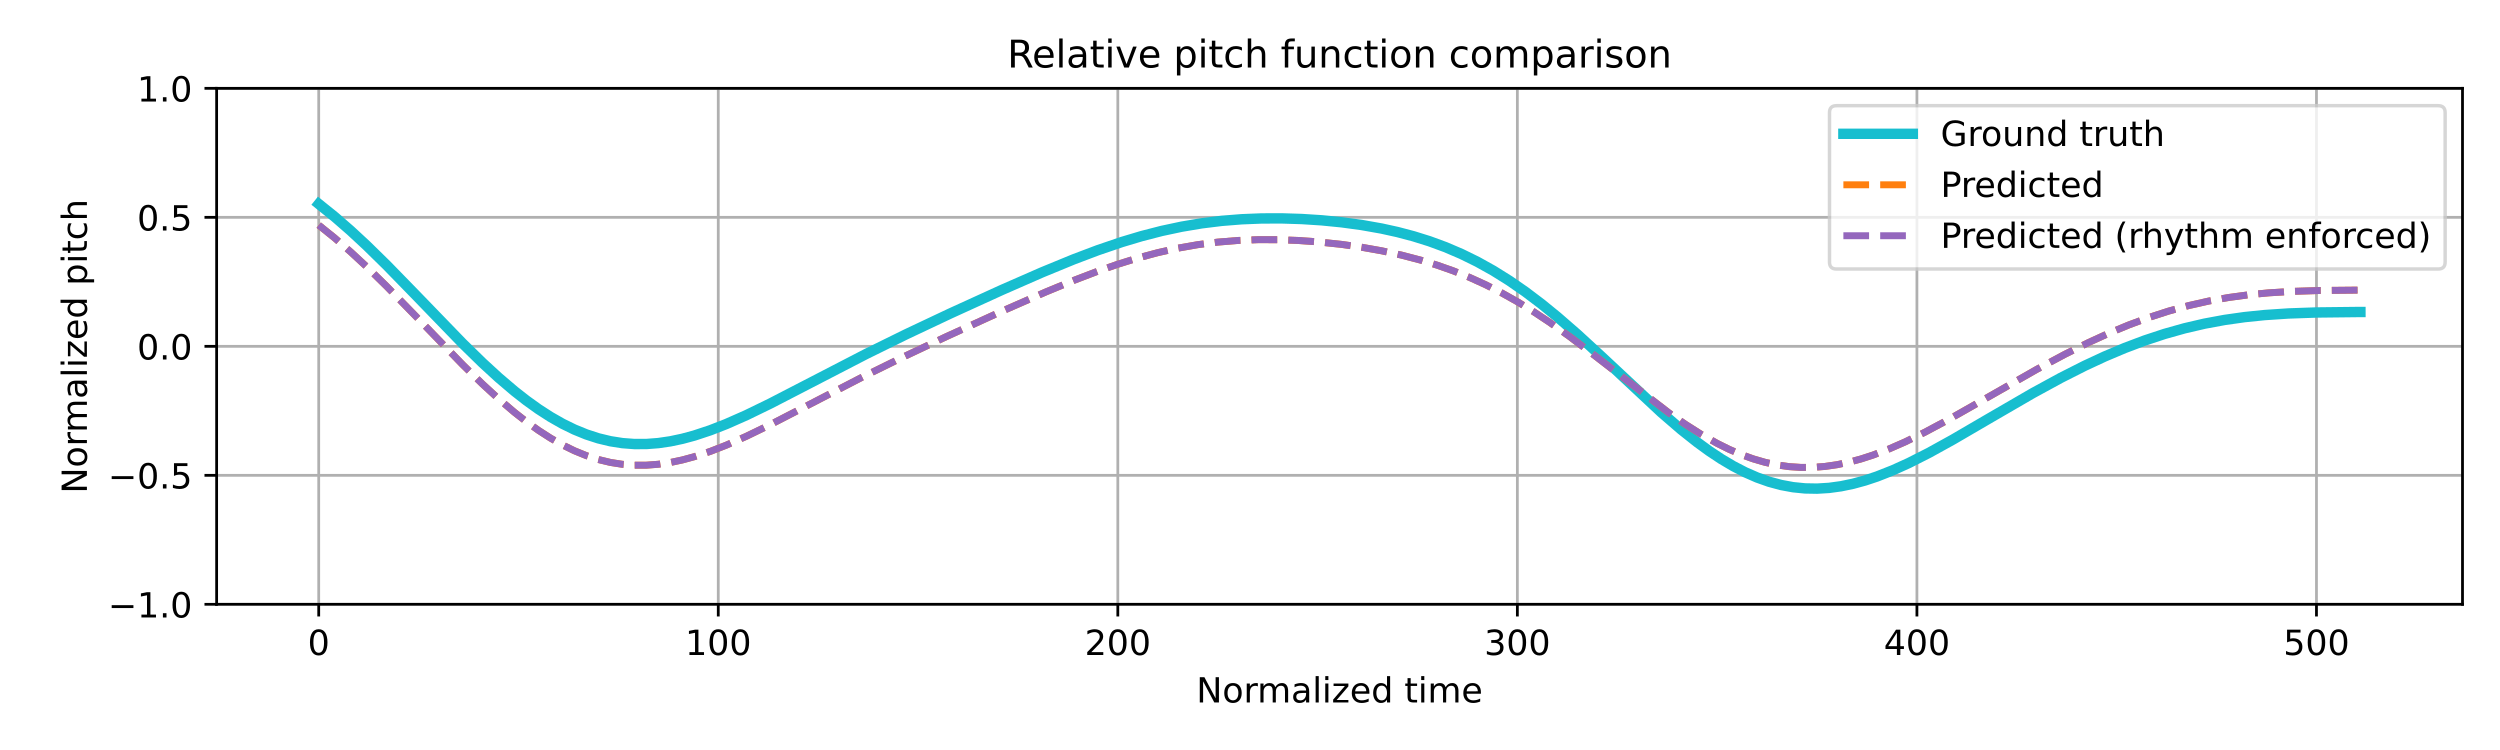
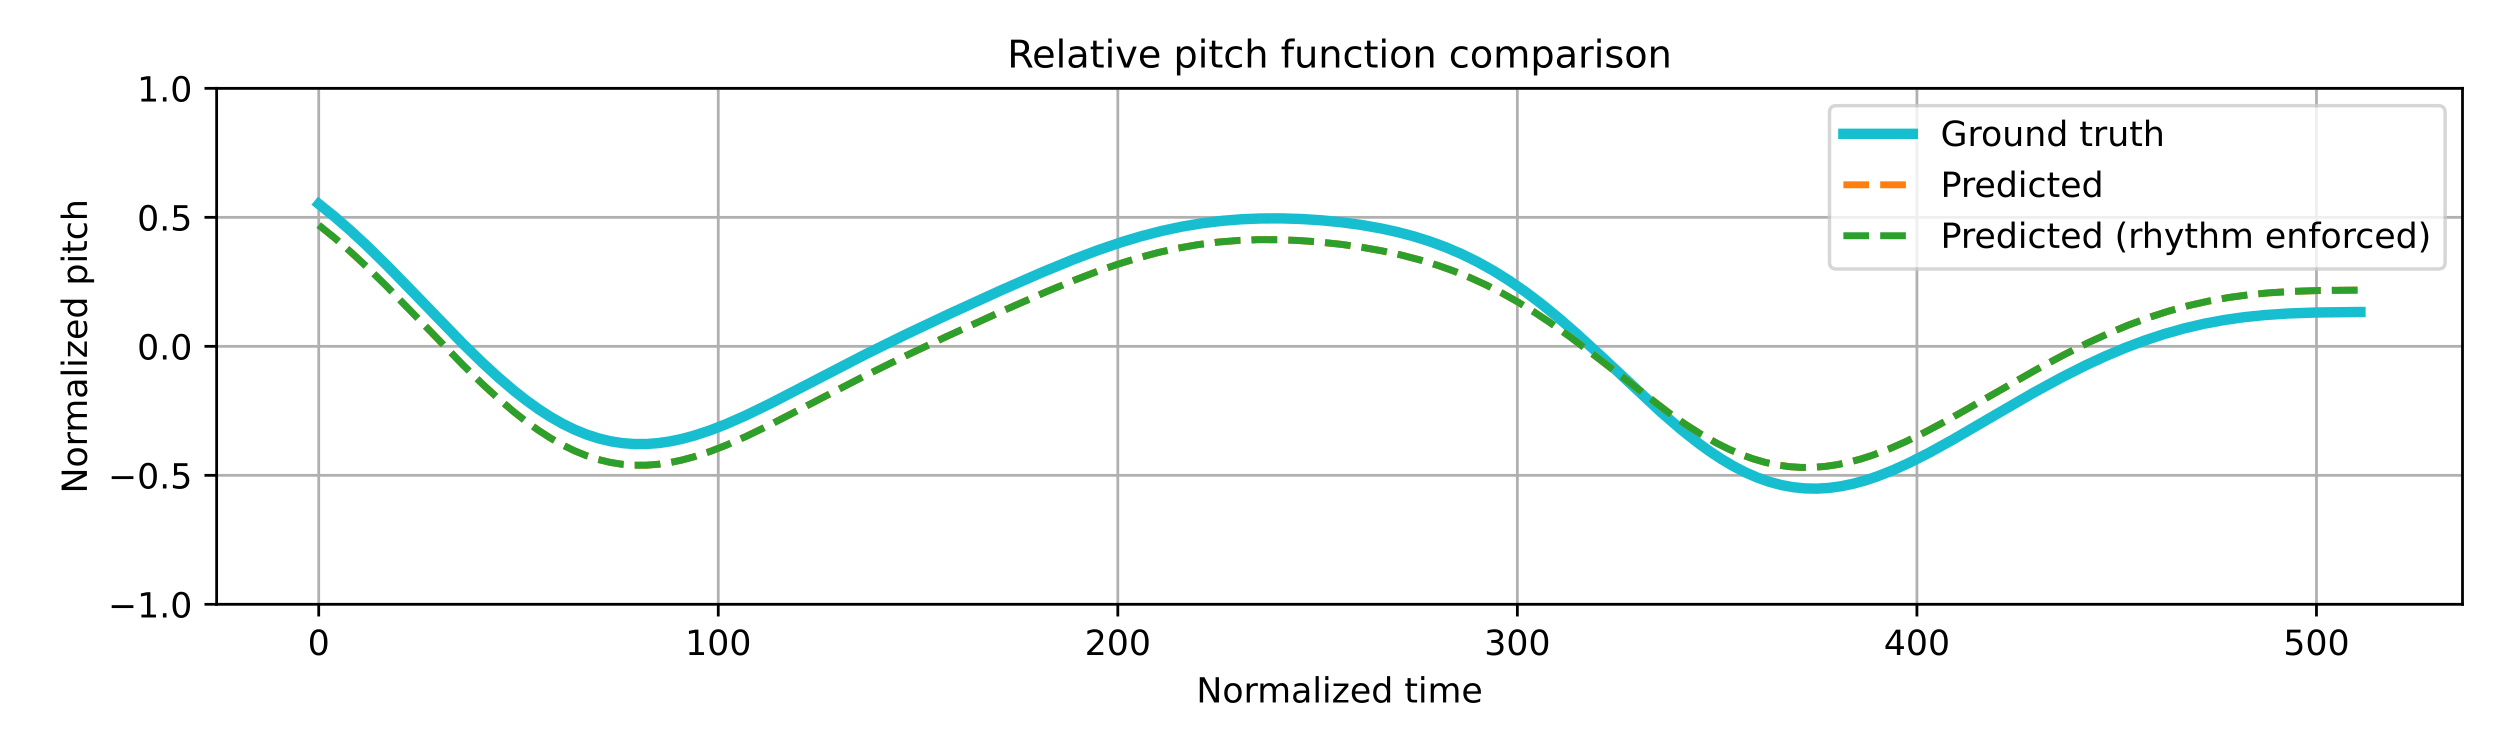
<svg xmlns="http://www.w3.org/2000/svg" xmlns:xlink="http://www.w3.org/1999/xlink" width="720pt" height="216pt" viewBox="0 0 720 216" version="1.1">
  <defs>
    <style type="text/css">*{stroke-linejoin: round; stroke-linecap: butt}</style>
  </defs>
  <g id="figure_1">
    <g id="patch_1">
      <path d="M 0 216  L 720 216  L 720 0  L 0 0  z " style="fill: #ffffff" />
    </g>
    <g id="axes_1">
      <g id="patch_2">
        <path d="M 62.39 174.04  L 709.2 174.04  L 709.2 25.44  L 62.39 25.44  z " style="fill: #ffffff" />
      </g>
      <g id="matplotlib.axis_1">
        <g id="xtick_1">
          <g id="line2d_1">
-             <path d="M 91.79 174.04  L 91.79 25.44  " clip-path="url(#p4d375f9089)" style="fill: none; stroke: #b0b0b0; stroke-width: 0.8; stroke-linecap: square" />
+             <path d="M 91.79 174.04  L 91.79 25.44  " clip-path="url(#pa171bf311c)" style="fill: none; stroke: #b0b0b0; stroke-width: 0.8; stroke-linecap: square" />
          </g>
          <g id="line2d_2">
            <defs>
-               <path id="m5d6fef97d5" d="M 0 0  L 0 3.5  " style="stroke: #000000; stroke-width: 0.8" />
-             </defs>
-             <g>
-               <use xlink:href="#m5d6fef97d5" x="91.79" y="174.04" style="stroke: #000000; stroke-width: 0.8" />
+               <path id="m13de5735c7" d="M 0 0  L 0 3.5  " style="stroke: #000000; stroke-width: 0.8" />
+             </defs>
+             <g>
+               <use xlink:href="#m13de5735c7" x="91.79" y="174.04" style="stroke: #000000; stroke-width: 0.8" />
            </g>
          </g>
          <g id="text_1">
            <g transform="translate(88.60921 188.6384) scale(0.1 -0.1)">
              <defs>
                <path id="DejaVuSans-30" d="M 2034 4250  Q 1547 4250 1301 3770  Q 1056 3291 1056 2328  Q 1056 1369 1301 889  Q 1547 409 2034 409  Q 2525 409 2770 889  Q 3016 1369 3016 2328  Q 3016 3291 2770 3770  Q 2525 4250 2034 4250  z M 2034 4750  Q 2819 4750 3233 4129  Q 3647 3509 3647 2328  Q 3647 1150 3233 529  Q 2819 -91 2034 -91  Q 1250 -91 836 529  Q 422 1150 422 2328  Q 422 3509 836 4129  Q 1250 4750 2034 4750  z " transform="scale(0.015625)" />
              </defs>
              <use xlink:href="#DejaVuSans-30" />
            </g>
          </g>
        </g>
        <g id="xtick_2">
          <g id="line2d_3">
-             <path d="M 206.861 174.04  L 206.861 25.44  " clip-path="url(#p4d375f9089)" style="fill: none; stroke: #b0b0b0; stroke-width: 0.8; stroke-linecap: square" />
+             <path d="M 206.861 174.04  L 206.861 25.44  " clip-path="url(#pa171bf311c)" style="fill: none; stroke: #b0b0b0; stroke-width: 0.8; stroke-linecap: square" />
          </g>
          <g id="line2d_4">
            <g>
-               <use xlink:href="#m5d6fef97d5" x="206.861" y="174.04" style="stroke: #000000; stroke-width: 0.8" />
+               <use xlink:href="#m13de5735c7" x="206.861" y="174.04" style="stroke: #000000; stroke-width: 0.8" />
            </g>
          </g>
          <g id="text_2">
            <g transform="translate(197.317 188.6384) scale(0.1 -0.1)">
              <defs>
                <path id="DejaVuSans-31" d="M 794 531  L 1825 531  L 1825 4091  L 703 3866  L 703 4441  L 1819 4666  L 2450 4666  L 2450 531  L 3481 531  L 3481 0  L 794 0  L 794 531  z " transform="scale(0.015625)" />
              </defs>
              <use xlink:href="#DejaVuSans-31" />
              <use xlink:href="#DejaVuSans-30" transform="translate(63.62305 0)" />
              <use xlink:href="#DejaVuSans-30" transform="translate(127.2461 0)" />
            </g>
          </g>
        </g>
        <g id="xtick_3">
          <g id="line2d_5">
-             <path d="M 321.931 174.04  L 321.931 25.44  " clip-path="url(#p4d375f9089)" style="fill: none; stroke: #b0b0b0; stroke-width: 0.8; stroke-linecap: square" />
+             <path d="M 321.931 174.04  L 321.931 25.44  " clip-path="url(#pa171bf311c)" style="fill: none; stroke: #b0b0b0; stroke-width: 0.8; stroke-linecap: square" />
          </g>
          <g id="line2d_6">
            <g>
-               <use xlink:href="#m5d6fef97d5" x="321.931" y="174.04" style="stroke: #000000; stroke-width: 0.8" />
+               <use xlink:href="#m13de5735c7" x="321.931" y="174.04" style="stroke: #000000; stroke-width: 0.8" />
            </g>
          </g>
          <g id="text_3">
            <g transform="translate(312.3872 188.6384) scale(0.1 -0.1)">
              <defs>
                <path id="DejaVuSans-32" d="M 1228 531  L 3431 531  L 3431 0  L 469 0  L 469 531  Q 828 903 1448 1529  Q 2069 2156 2228 2338  Q 2531 2678 2651 2914  Q 2772 3150 2772 3378  Q 2772 3750 2511 3984  Q 2250 4219 1831 4219  Q 1534 4219 1204 4116  Q 875 4013 500 3803  L 500 4441  Q 881 4594 1212 4672  Q 1544 4750 1819 4750  Q 2544 4750 2975 4387  Q 3406 4025 3406 3419  Q 3406 3131 3298 2873  Q 3191 2616 2906 2266  Q 2828 2175 2409 1742  Q 1991 1309 1228 531  z " transform="scale(0.015625)" />
              </defs>
              <use xlink:href="#DejaVuSans-32" />
              <use xlink:href="#DejaVuSans-30" transform="translate(63.62305 0)" />
              <use xlink:href="#DejaVuSans-30" transform="translate(127.2461 0)" />
            </g>
          </g>
        </g>
        <g id="xtick_4">
          <g id="line2d_7">
-             <path d="M 437.001 174.04  L 437.001 25.44  " clip-path="url(#p4d375f9089)" style="fill: none; stroke: #b0b0b0; stroke-width: 0.8; stroke-linecap: square" />
+             <path d="M 437.001 174.04  L 437.001 25.44  " clip-path="url(#pa171bf311c)" style="fill: none; stroke: #b0b0b0; stroke-width: 0.8; stroke-linecap: square" />
          </g>
          <g id="line2d_8">
            <g>
-               <use xlink:href="#m5d6fef97d5" x="437.001" y="174.04" style="stroke: #000000; stroke-width: 0.8" />
+               <use xlink:href="#m13de5735c7" x="437.001" y="174.04" style="stroke: #000000; stroke-width: 0.8" />
            </g>
          </g>
          <g id="text_4">
            <g transform="translate(427.4575 188.6384) scale(0.1 -0.1)">
              <defs>
                <path id="DejaVuSans-33" d="M 2597 2516  Q 3050 2419 3304 2112  Q 3559 1806 3559 1356  Q 3559 666 3084 287  Q 2609 -91 1734 -91  Q 1441 -91 1130 -33  Q 819 25 488 141  L 488 750  Q 750 597 1062 519  Q 1375 441 1716 441  Q 2309 441 2620 675  Q 2931 909 2931 1356  Q 2931 1769 2642 2001  Q 2353 2234 1838 2234  L 1294 2234  L 1294 2753  L 1863 2753  Q 2328 2753 2575 2939  Q 2822 3125 2822 3475  Q 2822 3834 2567 4026  Q 2313 4219 1838 4219  Q 1578 4219 1281 4162  Q 984 4106 628 3988  L 628 4550  Q 988 4650 1302 4700  Q 1616 4750 1894 4750  Q 2613 4750 3031 4423  Q 3450 4097 3450 3541  Q 3450 3153 3228 2886  Q 3006 2619 2597 2516  z " transform="scale(0.015625)" />
              </defs>
              <use xlink:href="#DejaVuSans-33" />
              <use xlink:href="#DejaVuSans-30" transform="translate(63.62305 0)" />
              <use xlink:href="#DejaVuSans-30" transform="translate(127.2461 0)" />
            </g>
          </g>
        </g>
        <g id="xtick_5">
          <g id="line2d_9">
-             <path d="M 552.072 174.04  L 552.072 25.44  " clip-path="url(#p4d375f9089)" style="fill: none; stroke: #b0b0b0; stroke-width: 0.8; stroke-linecap: square" />
+             <path d="M 552.072 174.04  L 552.072 25.44  " clip-path="url(#pa171bf311c)" style="fill: none; stroke: #b0b0b0; stroke-width: 0.8; stroke-linecap: square" />
          </g>
          <g id="line2d_10">
            <g>
-               <use xlink:href="#m5d6fef97d5" x="552.072" y="174.04" style="stroke: #000000; stroke-width: 0.8" />
+               <use xlink:href="#m13de5735c7" x="552.072" y="174.04" style="stroke: #000000; stroke-width: 0.8" />
            </g>
          </g>
          <g id="text_5">
            <g transform="translate(542.5278 188.6384) scale(0.1 -0.1)">
              <defs>
                <path id="DejaVuSans-34" d="M 2419 4116  L 825 1625  L 2419 1625  L 2419 4116  z M 2253 4666  L 3047 4666  L 3047 1625  L 3713 1625  L 3713 1100  L 3047 1100  L 3047 0  L 2419 0  L 2419 1100  L 313 1100  L 313 1709  L 2253 4666  z " transform="scale(0.015625)" />
              </defs>
              <use xlink:href="#DejaVuSans-34" />
              <use xlink:href="#DejaVuSans-30" transform="translate(63.62305 0)" />
              <use xlink:href="#DejaVuSans-30" transform="translate(127.2461 0)" />
            </g>
          </g>
        </g>
        <g id="xtick_6">
          <g id="line2d_11">
-             <path d="M 667.142 174.04  L 667.142 25.44  " clip-path="url(#p4d375f9089)" style="fill: none; stroke: #b0b0b0; stroke-width: 0.8; stroke-linecap: square" />
+             <path d="M 667.142 174.04  L 667.142 25.44  " clip-path="url(#pa171bf311c)" style="fill: none; stroke: #b0b0b0; stroke-width: 0.8; stroke-linecap: square" />
          </g>
          <g id="line2d_12">
            <g>
-               <use xlink:href="#m5d6fef97d5" x="667.142" y="174.04" style="stroke: #000000; stroke-width: 0.8" />
+               <use xlink:href="#m13de5735c7" x="667.142" y="174.04" style="stroke: #000000; stroke-width: 0.8" />
            </g>
          </g>
          <g id="text_6">
            <g transform="translate(657.5981 188.6384) scale(0.1 -0.1)">
              <defs>
                <path id="DejaVuSans-35" d="M 691 4666  L 3169 4666  L 3169 4134  L 1269 4134  L 1269 2991  Q 1406 3038 1543 3061  Q 1681 3084 1819 3084  Q 2600 3084 3056 2656  Q 3513 2228 3513 1497  Q 3513 744 3044 326  Q 2575 -91 1722 -91  Q 1428 -91 1123 -41  Q 819 9 494 109  L 494 744  Q 775 591 1075 516  Q 1375 441 1709 441  Q 2250 441 2565 725  Q 2881 1009 2881 1497  Q 2881 1984 2565 2268  Q 2250 2553 1709 2553  Q 1456 2553 1204 2497  Q 953 2441 691 2322  L 691 4666  z " transform="scale(0.015625)" />
              </defs>
              <use xlink:href="#DejaVuSans-35" />
              <use xlink:href="#DejaVuSans-30" transform="translate(63.62305 0)" />
              <use xlink:href="#DejaVuSans-30" transform="translate(127.2461 0)" />
            </g>
          </g>
        </g>
        <g id="text_7">
          <g transform="translate(344.5544 202.3166) scale(0.1 -0.1)">
            <defs>
              <path id="DejaVuSans-4e" d="M 628 4666  L 1478 4666  L 3547 763  L 3547 4666  L 4159 4666  L 4159 0  L 3309 0  L 1241 3903  L 1241 0  L 628 0  L 628 4666  z " transform="scale(0.015625)" />
              <path id="DejaVuSans-6f" d="M 1959 3097  Q 1497 3097 1228 2736  Q 959 2375 959 1747  Q 959 1119 1226 758  Q 1494 397 1959 397  Q 2419 397 2687 759  Q 2956 1122 2956 1747  Q 2956 2369 2687 2733  Q 2419 3097 1959 3097  z M 1959 3584  Q 2709 3584 3137 3096  Q 3566 2609 3566 1747  Q 3566 888 3137 398  Q 2709 -91 1959 -91  Q 1206 -91 779 398  Q 353 888 353 1747  Q 353 2609 779 3096  Q 1206 3584 1959 3584  z " transform="scale(0.015625)" />
              <path id="DejaVuSans-72" d="M 2631 2963  Q 2534 3019 2420 3045  Q 2306 3072 2169 3072  Q 1681 3072 1420 2755  Q 1159 2438 1159 1844  L 1159 0  L 581 0  L 581 3500  L 1159 3500  L 1159 2956  Q 1341 3275 1631 3429  Q 1922 3584 2338 3584  Q 2397 3584 2469 3576  Q 2541 3569 2628 3553  L 2631 2963  z " transform="scale(0.015625)" />
              <path id="DejaVuSans-6d" d="M 3328 2828  Q 3544 3216 3844 3400  Q 4144 3584 4550 3584  Q 5097 3584 5394 3201  Q 5691 2819 5691 2113  L 5691 0  L 5113 0  L 5113 2094  Q 5113 2597 4934 2840  Q 4756 3084 4391 3084  Q 3944 3084 3684 2787  Q 3425 2491 3425 1978  L 3425 0  L 2847 0  L 2847 2094  Q 2847 2600 2669 2842  Q 2491 3084 2119 3084  Q 1678 3084 1418 2786  Q 1159 2488 1159 1978  L 1159 0  L 581 0  L 581 3500  L 1159 3500  L 1159 2956  Q 1356 3278 1631 3431  Q 1906 3584 2284 3584  Q 2666 3584 2933 3390  Q 3200 3197 3328 2828  z " transform="scale(0.015625)" />
              <path id="DejaVuSans-61" d="M 2194 1759  Q 1497 1759 1228 1600  Q 959 1441 959 1056  Q 959 750 1161 570  Q 1363 391 1709 391  Q 2188 391 2477 730  Q 2766 1069 2766 1631  L 2766 1759  L 2194 1759  z M 3341 1997  L 3341 0  L 2766 0  L 2766 531  Q 2569 213 2275 61  Q 1981 -91 1556 -91  Q 1019 -91 701 211  Q 384 513 384 1019  Q 384 1609 779 1909  Q 1175 2209 1959 2209  L 2766 2209  L 2766 2266  Q 2766 2663 2505 2880  Q 2244 3097 1772 3097  Q 1472 3097 1187 3025  Q 903 2953 641 2809  L 641 3341  Q 956 3463 1253 3523  Q 1550 3584 1831 3584  Q 2591 3584 2966 3190  Q 3341 2797 3341 1997  z " transform="scale(0.015625)" />
              <path id="DejaVuSans-6c" d="M 603 4863  L 1178 4863  L 1178 0  L 603 0  L 603 4863  z " transform="scale(0.015625)" />
              <path id="DejaVuSans-69" d="M 603 3500  L 1178 3500  L 1178 0  L 603 0  L 603 3500  z M 603 4863  L 1178 4863  L 1178 4134  L 603 4134  L 603 4863  z " transform="scale(0.015625)" />
              <path id="DejaVuSans-7a" d="M 353 3500  L 3084 3500  L 3084 2975  L 922 459  L 3084 459  L 3084 0  L 275 0  L 275 525  L 2438 3041  L 353 3041  L 353 3500  z " transform="scale(0.015625)" />
              <path id="DejaVuSans-65" d="M 3597 1894  L 3597 1613  L 953 1613  Q 991 1019 1311 708  Q 1631 397 2203 397  Q 2534 397 2845 478  Q 3156 559 3463 722  L 3463 178  Q 3153 47 2828 -22  Q 2503 -91 2169 -91  Q 1331 -91 842 396  Q 353 884 353 1716  Q 353 2575 817 3079  Q 1281 3584 2069 3584  Q 2775 3584 3186 3129  Q 3597 2675 3597 1894  z M 3022 2063  Q 3016 2534 2758 2815  Q 2500 3097 2075 3097  Q 1594 3097 1305 2825  Q 1016 2553 972 2059  L 3022 2063  z " transform="scale(0.015625)" />
              <path id="DejaVuSans-64" d="M 2906 2969  L 2906 4863  L 3481 4863  L 3481 0  L 2906 0  L 2906 525  Q 2725 213 2448 61  Q 2172 -91 1784 -91  Q 1150 -91 751 415  Q 353 922 353 1747  Q 353 2572 751 3078  Q 1150 3584 1784 3584  Q 2172 3584 2448 3432  Q 2725 3281 2906 2969  z M 947 1747  Q 947 1113 1208 752  Q 1469 391 1925 391  Q 2381 391 2643 752  Q 2906 1113 2906 1747  Q 2906 2381 2643 2742  Q 2381 3103 1925 3103  Q 1469 3103 1208 2742  Q 947 2381 947 1747  z " transform="scale(0.015625)" />
              <path id="DejaVuSans-20" transform="scale(0.015625)" />
              <path id="DejaVuSans-74" d="M 1172 4494  L 1172 3500  L 2356 3500  L 2356 3053  L 1172 3053  L 1172 1153  Q 1172 725 1289 603  Q 1406 481 1766 481  L 2356 481  L 2356 0  L 1766 0  Q 1100 0 847 248  Q 594 497 594 1153  L 594 3053  L 172 3053  L 172 3500  L 594 3500  L 594 4494  L 1172 4494  z " transform="scale(0.015625)" />
            </defs>
            <use xlink:href="#DejaVuSans-4e" />
            <use xlink:href="#DejaVuSans-6f" transform="translate(74.80469 0)" />
            <use xlink:href="#DejaVuSans-72" transform="translate(135.9863 0)" />
            <use xlink:href="#DejaVuSans-6d" transform="translate(175.3496 0)" />
            <use xlink:href="#DejaVuSans-61" transform="translate(272.7617 0)" />
            <use xlink:href="#DejaVuSans-6c" transform="translate(334.041 0)" />
            <use xlink:href="#DejaVuSans-69" transform="translate(361.8242 0)" />
            <use xlink:href="#DejaVuSans-7a" transform="translate(389.6074 0)" />
            <use xlink:href="#DejaVuSans-65" transform="translate(442.0977 0)" />
            <use xlink:href="#DejaVuSans-64" transform="translate(503.6211 0)" />
            <use xlink:href="#DejaVuSans-20" transform="translate(567.0977 0)" />
            <use xlink:href="#DejaVuSans-74" transform="translate(598.8848 0)" />
            <use xlink:href="#DejaVuSans-69" transform="translate(638.0938 0)" />
            <use xlink:href="#DejaVuSans-6d" transform="translate(665.877 0)" />
            <use xlink:href="#DejaVuSans-65" transform="translate(763.2891 0)" />
          </g>
        </g>
      </g>
      <g id="matplotlib.axis_2">
        <g id="ytick_1">
          <g id="line2d_13">
-             <path d="M 62.39 174.04  L 709.2 174.04  " clip-path="url(#p4d375f9089)" style="fill: none; stroke: #b0b0b0; stroke-width: 0.8; stroke-linecap: square" />
+             <path d="M 62.39 174.04  L 709.2 174.04  " clip-path="url(#pa171bf311c)" style="fill: none; stroke: #b0b0b0; stroke-width: 0.8; stroke-linecap: square" />
          </g>
          <g id="line2d_14">
            <defs>
-               <path id="ma30160002d" d="M 0 0  L -3.5 0  " style="stroke: #000000; stroke-width: 0.8" />
-             </defs>
-             <g>
-               <use xlink:href="#ma30160002d" x="62.39" y="174.04" style="stroke: #000000; stroke-width: 0.8" />
+               <path id="mf5ec12d7fe" d="M 0 0  L -3.5 0  " style="stroke: #000000; stroke-width: 0.8" />
+             </defs>
+             <g>
+               <use xlink:href="#mf5ec12d7fe" x="62.39" y="174.04" style="stroke: #000000; stroke-width: 0.8" />
            </g>
          </g>
          <g id="text_8">
            <g transform="translate(31.10719 177.8392) scale(0.1 -0.1)">
              <defs>
                <path id="DejaVuSans-2212" d="M 678 2272  L 4684 2272  L 4684 1741  L 678 1741  L 678 2272  z " transform="scale(0.015625)" />
                <path id="DejaVuSans-2e" d="M 684 794  L 1344 794  L 1344 0  L 684 0  L 684 794  z " transform="scale(0.015625)" />
              </defs>
              <use xlink:href="#DejaVuSans-2212" />
              <use xlink:href="#DejaVuSans-31" transform="translate(83.78906 0)" />
              <use xlink:href="#DejaVuSans-2e" transform="translate(147.4121 0)" />
              <use xlink:href="#DejaVuSans-30" transform="translate(179.1992 0)" />
            </g>
          </g>
        </g>
        <g id="ytick_2">
          <g id="line2d_15">
-             <path d="M 62.39 136.89  L 709.2 136.89  " clip-path="url(#p4d375f9089)" style="fill: none; stroke: #b0b0b0; stroke-width: 0.8; stroke-linecap: square" />
+             <path d="M 62.39 136.89  L 709.2 136.89  " clip-path="url(#pa171bf311c)" style="fill: none; stroke: #b0b0b0; stroke-width: 0.8; stroke-linecap: square" />
          </g>
          <g id="line2d_16">
            <g>
-               <use xlink:href="#ma30160002d" x="62.39" y="136.89" style="stroke: #000000; stroke-width: 0.8" />
+               <use xlink:href="#mf5ec12d7fe" x="62.39" y="136.89" style="stroke: #000000; stroke-width: 0.8" />
            </g>
          </g>
          <g id="text_9">
            <g transform="translate(31.10719 140.6892) scale(0.1 -0.1)">
              <use xlink:href="#DejaVuSans-2212" />
              <use xlink:href="#DejaVuSans-30" transform="translate(83.78906 0)" />
              <use xlink:href="#DejaVuSans-2e" transform="translate(147.4121 0)" />
              <use xlink:href="#DejaVuSans-35" transform="translate(179.1992 0)" />
            </g>
          </g>
        </g>
        <g id="ytick_3">
          <g id="line2d_17">
-             <path d="M 62.39 99.74  L 709.2 99.74  " clip-path="url(#p4d375f9089)" style="fill: none; stroke: #b0b0b0; stroke-width: 0.8; stroke-linecap: square" />
+             <path d="M 62.39 99.74  L 709.2 99.74  " clip-path="url(#pa171bf311c)" style="fill: none; stroke: #b0b0b0; stroke-width: 0.8; stroke-linecap: square" />
          </g>
          <g id="line2d_18">
            <g>
-               <use xlink:href="#ma30160002d" x="62.39" y="99.74" style="stroke: #000000; stroke-width: 0.8" />
+               <use xlink:href="#mf5ec12d7fe" x="62.39" y="99.74" style="stroke: #000000; stroke-width: 0.8" />
            </g>
          </g>
          <g id="text_10">
            <g transform="translate(39.48687 103.5392) scale(0.1 -0.1)">
              <use xlink:href="#DejaVuSans-30" />
              <use xlink:href="#DejaVuSans-2e" transform="translate(63.62305 0)" />
              <use xlink:href="#DejaVuSans-30" transform="translate(95.41016 0)" />
            </g>
          </g>
        </g>
        <g id="ytick_4">
          <g id="line2d_19">
-             <path d="M 62.39 62.59  L 709.2 62.59  " clip-path="url(#p4d375f9089)" style="fill: none; stroke: #b0b0b0; stroke-width: 0.8; stroke-linecap: square" />
+             <path d="M 62.39 62.59  L 709.2 62.59  " clip-path="url(#pa171bf311c)" style="fill: none; stroke: #b0b0b0; stroke-width: 0.8; stroke-linecap: square" />
          </g>
          <g id="line2d_20">
            <g>
-               <use xlink:href="#ma30160002d" x="62.39" y="62.59" style="stroke: #000000; stroke-width: 0.8" />
+               <use xlink:href="#mf5ec12d7fe" x="62.39" y="62.59" style="stroke: #000000; stroke-width: 0.8" />
            </g>
          </g>
          <g id="text_11">
            <g transform="translate(39.48687 66.38922) scale(0.1 -0.1)">
              <use xlink:href="#DejaVuSans-30" />
              <use xlink:href="#DejaVuSans-2e" transform="translate(63.62305 0)" />
              <use xlink:href="#DejaVuSans-35" transform="translate(95.41016 0)" />
            </g>
          </g>
        </g>
        <g id="ytick_5">
          <g id="line2d_21">
-             <path d="M 62.39 25.44  L 709.2 25.44  " clip-path="url(#p4d375f9089)" style="fill: none; stroke: #b0b0b0; stroke-width: 0.8; stroke-linecap: square" />
+             <path d="M 62.39 25.44  L 709.2 25.44  " clip-path="url(#pa171bf311c)" style="fill: none; stroke: #b0b0b0; stroke-width: 0.8; stroke-linecap: square" />
          </g>
          <g id="line2d_22">
            <g>
-               <use xlink:href="#ma30160002d" x="62.39" y="25.44" style="stroke: #000000; stroke-width: 0.8" />
+               <use xlink:href="#mf5ec12d7fe" x="62.39" y="25.44" style="stroke: #000000; stroke-width: 0.8" />
            </g>
          </g>
          <g id="text_12">
            <g transform="translate(39.48687 29.23922) scale(0.1 -0.1)">
              <use xlink:href="#DejaVuSans-31" />
              <use xlink:href="#DejaVuSans-2e" transform="translate(63.62305 0)" />
              <use xlink:href="#DejaVuSans-30" transform="translate(95.41016 0)" />
            </g>
          </g>
        </g>
        <g id="text_13">
          <g transform="translate(25.0275 142.1259) rotate(-90) scale(0.1 -0.1)">
            <defs>
              <path id="DejaVuSans-70" d="M 1159 525  L 1159 -1331  L 581 -1331  L 581 3500  L 1159 3500  L 1159 2969  Q 1341 3281 1617 3432  Q 1894 3584 2278 3584  Q 2916 3584 3314 3078  Q 3713 2572 3713 1747  Q 3713 922 3314 415  Q 2916 -91 2278 -91  Q 1894 -91 1617 61  Q 1341 213 1159 525  z M 3116 1747  Q 3116 2381 2855 2742  Q 2594 3103 2138 3103  Q 1681 3103 1420 2742  Q 1159 2381 1159 1747  Q 1159 1113 1420 752  Q 1681 391 2138 391  Q 2594 391 2855 752  Q 3116 1113 3116 1747  z " transform="scale(0.015625)" />
              <path id="DejaVuSans-63" d="M 3122 3366  L 3122 2828  Q 2878 2963 2633 3030  Q 2388 3097 2138 3097  Q 1578 3097 1268 2742  Q 959 2388 959 1747  Q 959 1106 1268 751  Q 1578 397 2138 397  Q 2388 397 2633 464  Q 2878 531 3122 666  L 3122 134  Q 2881 22 2623 -34  Q 2366 -91 2075 -91  Q 1284 -91 818 406  Q 353 903 353 1747  Q 353 2603 823 3093  Q 1294 3584 2113 3584  Q 2378 3584 2631 3529  Q 2884 3475 3122 3366  z " transform="scale(0.015625)" />
              <path id="DejaVuSans-68" d="M 3513 2113  L 3513 0  L 2938 0  L 2938 2094  Q 2938 2591 2744 2837  Q 2550 3084 2163 3084  Q 1697 3084 1428 2787  Q 1159 2491 1159 1978  L 1159 0  L 581 0  L 581 4863  L 1159 4863  L 1159 2956  Q 1366 3272 1645 3428  Q 1925 3584 2291 3584  Q 2894 3584 3203 3211  Q 3513 2838 3513 2113  z " transform="scale(0.015625)" />
            </defs>
            <use xlink:href="#DejaVuSans-4e" />
            <use xlink:href="#DejaVuSans-6f" transform="translate(74.80469 0)" />
            <use xlink:href="#DejaVuSans-72" transform="translate(135.9863 0)" />
            <use xlink:href="#DejaVuSans-6d" transform="translate(175.3496 0)" />
            <use xlink:href="#DejaVuSans-61" transform="translate(272.7617 0)" />
            <use xlink:href="#DejaVuSans-6c" transform="translate(334.041 0)" />
            <use xlink:href="#DejaVuSans-69" transform="translate(361.8242 0)" />
            <use xlink:href="#DejaVuSans-7a" transform="translate(389.6074 0)" />
            <use xlink:href="#DejaVuSans-65" transform="translate(442.0977 0)" />
            <use xlink:href="#DejaVuSans-64" transform="translate(503.6211 0)" />
            <use xlink:href="#DejaVuSans-20" transform="translate(567.0977 0)" />
            <use xlink:href="#DejaVuSans-70" transform="translate(598.8848 0)" />
            <use xlink:href="#DejaVuSans-69" transform="translate(662.3613 0)" />
            <use xlink:href="#DejaVuSans-74" transform="translate(690.1445 0)" />
            <use xlink:href="#DejaVuSans-63" transform="translate(729.3535 0)" />
            <use xlink:href="#DejaVuSans-68" transform="translate(784.334 0)" />
          </g>
        </g>
      </g>
      <g id="line2d_23">
-         <path d="M 91.79 58.743  L 96.393 62.446  L 100.996 66.453  L 105.599 70.724  L 111.352 76.363  L 119.407 84.627  L 133.216 98.892  L 138.969 104.513  L 143.572 108.739  L 148.175 112.657  L 151.627 115.358  L 155.079 117.832  L 158.531 120.059  L 161.983 122.025  L 165.435 123.716  L 168.888 125.124  L 172.34 126.244  L 175.792 127.075  L 179.244 127.619  L 182.696 127.882  L 186.148 127.876  L 189.6 127.611  L 193.052 127.105  L 196.504 126.375  L 199.957 125.443  L 204.559 123.92  L 209.162 122.127  L 214.916 119.587  L 221.82 116.233  L 232.176 110.883  L 249.437 101.957  L 260.944 96.292  L 273.601 90.317  L 288.561 83.494  L 300.068 78.454  L 309.273 74.669  L 316.177 72.058  L 323.082 69.707  L 328.835 67.986  L 334.589 66.505  L 340.342 65.28  L 346.096 64.315  L 351.849 63.608  L 357.603 63.146  L 363.356 62.914  L 369.11 62.895  L 374.863 63.075  L 380.617 63.447  L 386.37 64.016  L 392.124 64.797  L 397.877 65.816  L 402.48 66.83  L 407.083 68.044  L 411.686 69.485  L 416.289 71.177  L 420.891 73.144  L 425.494 75.405  L 430.097 77.971  L 434.7 80.85  L 439.303 84.037  L 443.905 87.516  L 448.508 91.264  L 454.262 96.269  L 461.166 102.617  L 478.427 118.746  L 484.18 123.71  L 488.783 127.366  L 492.235 129.881  L 495.687 132.174  L 499.139 134.223  L 502.591 136.009  L 506.043 137.52  L 509.496 138.744  L 512.948 139.677  L 516.4 140.315  L 519.852 140.663  L 523.304 140.727  L 526.756 140.516  L 530.208 140.044  L 533.66 139.328  L 537.112 138.386  L 540.565 137.238  L 545.167 135.424  L 549.77 133.335  L 555.524 130.42  L 562.428 126.606  L 572.784 120.565  L 585.442 113.225  L 593.497 108.832  L 600.401 105.341  L 606.155 102.668  L 611.908 100.236  L 617.662 98.063  L 623.415 96.165  L 629.169 94.547  L 634.922 93.21  L 640.676 92.144  L 646.429 91.33  L 652.183 90.74  L 659.087 90.28  L 667.142 89.996  L 678.649 89.863  L 679.8 89.859  L 679.8 89.859  " clip-path="url(#p4d375f9089)" style="fill: none; stroke: #17becf; stroke-width: 3; stroke-linecap: square" />
+         <path d="M 91.79 58.743  L 96.393 62.446  L 100.996 66.453  L 105.599 70.724  L 111.352 76.363  L 119.407 84.627  L 133.216 98.892  L 138.969 104.513  L 143.572 108.739  L 148.175 112.657  L 151.627 115.358  L 155.079 117.832  L 158.531 120.059  L 161.983 122.025  L 165.435 123.716  L 168.888 125.124  L 172.34 126.244  L 175.792 127.075  L 179.244 127.619  L 182.696 127.882  L 186.148 127.876  L 189.6 127.611  L 193.052 127.105  L 196.504 126.375  L 199.957 125.443  L 204.559 123.92  L 209.162 122.127  L 214.916 119.587  L 221.82 116.233  L 232.176 110.883  L 249.437 101.957  L 260.944 96.292  L 273.601 90.317  L 288.561 83.494  L 300.068 78.454  L 309.273 74.669  L 316.177 72.058  L 323.082 69.707  L 328.835 67.986  L 334.589 66.505  L 340.342 65.28  L 346.096 64.315  L 351.849 63.608  L 357.603 63.146  L 363.356 62.914  L 369.11 62.895  L 374.863 63.075  L 380.617 63.447  L 386.37 64.016  L 392.124 64.797  L 397.877 65.816  L 402.48 66.83  L 407.083 68.044  L 411.686 69.485  L 416.289 71.177  L 420.891 73.144  L 425.494 75.405  L 430.097 77.971  L 434.7 80.85  L 439.303 84.037  L 443.905 87.516  L 448.508 91.264  L 454.262 96.269  L 461.166 102.617  L 478.427 118.746  L 484.18 123.71  L 488.783 127.366  L 492.235 129.881  L 495.687 132.174  L 499.139 134.223  L 502.591 136.009  L 506.043 137.52  L 509.496 138.744  L 512.948 139.677  L 516.4 140.315  L 519.852 140.663  L 523.304 140.727  L 526.756 140.516  L 530.208 140.044  L 533.66 139.328  L 537.112 138.386  L 540.565 137.238  L 545.167 135.424  L 549.77 133.335  L 555.524 130.42  L 562.428 126.606  L 572.784 120.565  L 585.442 113.225  L 593.497 108.832  L 600.401 105.341  L 606.155 102.668  L 611.908 100.236  L 617.662 98.063  L 623.415 96.165  L 629.169 94.547  L 634.922 93.21  L 640.676 92.144  L 646.429 91.33  L 652.183 90.74  L 659.087 90.28  L 667.142 89.996  L 678.649 89.863  L 679.8 89.859  L 679.8 89.859  " clip-path="url(#pa171bf311c)" style="fill: none; stroke: #17becf; stroke-width: 3; stroke-linecap: square" />
      </g>
      <g id="line2d_24">
-         <path d="M 91.79 64.839  L 96.393 68.543  L 100.996 72.549  L 105.599 76.82  L 111.352 82.46  L 119.407 90.724  L 133.216 104.993  L 138.969 110.615  L 143.572 114.842  L 148.175 118.76  L 151.627 121.462  L 155.079 123.936  L 158.531 126.164  L 161.983 128.129  L 165.435 129.82  L 168.888 131.228  L 172.34 132.347  L 175.792 133.177  L 179.244 133.719  L 182.696 133.981  L 186.148 133.973  L 189.6 133.706  L 193.052 133.198  L 196.504 132.466  L 199.957 131.531  L 204.559 130.006  L 209.162 128.211  L 214.916 125.669  L 221.82 122.314  L 232.176 116.968  L 248.286 108.642  L 259.793 102.97  L 272.451 96.992  L 288.561 89.634  L 301.218 84.077  L 309.273 80.749  L 316.177 78.107  L 321.931 76.101  L 327.685 74.311  L 333.438 72.764  L 339.192 71.48  L 344.945 70.468  L 350.699 69.73  L 356.452 69.256  L 362.206 69.03  L 367.959 69.033  L 373.713 69.246  L 379.466 69.652  L 386.37 70.384  L 392.124 71.201  L 397.877 72.222  L 403.631 73.47  L 409.384 74.978  L 413.987 76.396  L 418.59 78.023  L 423.193 79.876  L 427.796 81.967  L 432.398 84.305  L 437.001 86.89  L 441.604 89.717  L 446.207 92.769  L 451.96 96.863  L 458.865 102.089  L 480.728 118.97  L 485.331 122.162  L 489.934 125.088  L 494.536 127.692  L 497.989 129.406  L 501.441 130.895  L 504.893 132.146  L 508.345 133.149  L 511.797 133.897  L 515.249 134.387  L 518.701 134.619  L 522.153 134.599  L 525.605 134.334  L 529.057 133.834  L 532.51 133.111  L 535.962 132.182  L 539.414 131.063  L 544.017 129.308  L 548.619 127.293  L 554.373 124.479  L 561.277 120.787  L 570.483 115.563  L 586.593 106.372  L 594.648 102.058  L 601.552 98.625  L 607.305 95.993  L 613.059 93.597  L 618.812 91.46  L 624.566 89.596  L 630.319 88.014  L 636.073 86.713  L 641.826 85.683  L 647.58 84.904  L 653.333 84.346  L 660.238 83.917  L 668.293 83.66  L 679.8 83.545  L 679.8 83.545  " clip-path="url(#p4d375f9089)" style="fill: none; stroke-dasharray: 7.4,3.2; stroke-dashoffset: 0; stroke: #ff7f0e; stroke-width: 2" />
+         <path d="M 91.79 64.839  L 96.393 68.543  L 100.996 72.549  L 105.599 76.82  L 111.352 82.46  L 119.407 90.724  L 133.216 104.993  L 138.969 110.615  L 143.572 114.842  L 148.175 118.76  L 151.627 121.462  L 155.079 123.936  L 158.531 126.164  L 161.983 128.129  L 165.435 129.82  L 168.888 131.228  L 172.34 132.347  L 175.792 133.177  L 179.244 133.719  L 182.696 133.981  L 186.148 133.973  L 189.6 133.706  L 193.052 133.198  L 196.504 132.466  L 199.957 131.531  L 204.559 130.006  L 209.162 128.211  L 214.916 125.669  L 221.82 122.314  L 232.176 116.968  L 248.286 108.642  L 259.793 102.97  L 272.451 96.992  L 288.561 89.634  L 301.218 84.077  L 309.273 80.749  L 316.177 78.107  L 321.931 76.101  L 327.685 74.311  L 333.438 72.764  L 339.192 71.48  L 344.945 70.468  L 350.699 69.73  L 356.452 69.256  L 362.206 69.03  L 367.959 69.033  L 373.713 69.246  L 379.466 69.652  L 386.37 70.384  L 392.124 71.201  L 397.877 72.222  L 403.631 73.47  L 409.384 74.978  L 413.987 76.396  L 418.59 78.023  L 423.193 79.876  L 427.796 81.967  L 432.398 84.305  L 437.001 86.89  L 441.604 89.717  L 446.207 92.769  L 451.96 96.863  L 458.865 102.089  L 480.728 118.97  L 485.331 122.162  L 489.934 125.088  L 494.536 127.692  L 497.989 129.406  L 501.441 130.895  L 504.893 132.146  L 508.345 133.149  L 511.797 133.897  L 515.249 134.387  L 518.701 134.619  L 522.153 134.599  L 525.605 134.334  L 529.057 133.834  L 532.51 133.111  L 535.962 132.182  L 539.414 131.063  L 544.017 129.308  L 548.619 127.293  L 554.373 124.479  L 561.277 120.787  L 570.483 115.563  L 586.593 106.372  L 594.648 102.058  L 601.552 98.625  L 607.305 95.993  L 613.059 93.597  L 618.812 91.46  L 624.566 89.596  L 630.319 88.014  L 636.073 86.713  L 641.826 85.683  L 647.58 84.904  L 653.333 84.346  L 660.238 83.917  L 668.293 83.66  L 679.8 83.545  L 679.8 83.545  " clip-path="url(#pa171bf311c)" style="fill: none; stroke-dasharray: 7.4,3.2; stroke-dashoffset: 0; stroke: #ff7f0e; stroke-width: 2" />
      </g>
      <g id="line2d_25">
-         <path d="M 91.79 64.839  L 96.393 68.543  L 100.996 72.549  L 105.599 76.82  L 111.352 82.46  L 119.407 90.724  L 133.216 104.993  L 138.969 110.615  L 143.572 114.842  L 148.175 118.76  L 151.627 121.462  L 155.079 123.936  L 158.531 126.164  L 161.983 128.129  L 165.435 129.82  L 168.888 131.228  L 172.34 132.347  L 175.792 133.177  L 179.244 133.719  L 182.696 133.981  L 186.148 133.973  L 189.6 133.706  L 193.052 133.198  L 196.504 132.466  L 199.957 131.531  L 204.559 130.006  L 209.162 128.211  L 214.916 125.669  L 221.82 122.314  L 232.176 116.968  L 248.286 108.642  L 259.793 102.97  L 272.451 96.992  L 288.561 89.634  L 301.218 84.077  L 309.273 80.749  L 316.177 78.107  L 321.931 76.101  L 327.685 74.311  L 333.438 72.764  L 339.192 71.48  L 344.945 70.468  L 350.699 69.73  L 356.452 69.256  L 362.206 69.03  L 367.959 69.033  L 373.713 69.246  L 379.466 69.652  L 386.37 70.384  L 392.124 71.201  L 397.877 72.222  L 403.631 73.47  L 409.384 74.978  L 413.987 76.396  L 418.59 78.023  L 423.193 79.876  L 427.796 81.967  L 432.398 84.305  L 437.001 86.89  L 441.604 89.717  L 446.207 92.769  L 451.96 96.863  L 458.865 102.089  L 480.728 118.97  L 485.331 122.162  L 489.934 125.088  L 494.536 127.692  L 497.989 129.406  L 501.441 130.895  L 504.893 132.146  L 508.345 133.149  L 511.797 133.897  L 515.249 134.387  L 518.701 134.619  L 522.153 134.599  L 525.605 134.334  L 529.057 133.834  L 532.51 133.111  L 535.962 132.182  L 539.414 131.063  L 544.017 129.308  L 548.619 127.293  L 554.373 124.479  L 561.277 120.787  L 570.483 115.563  L 586.593 106.372  L 594.648 102.058  L 601.552 98.625  L 607.305 95.993  L 613.059 93.597  L 618.812 91.46  L 624.566 89.596  L 630.319 88.014  L 636.073 86.713  L 641.826 85.683  L 647.58 84.904  L 653.333 84.346  L 660.238 83.917  L 668.293 83.66  L 679.8 83.545  L 679.8 83.545  " clip-path="url(#p4d375f9089)" style="fill: none; stroke-dasharray: 7.4,3.2; stroke-dashoffset: 0; stroke: #9467bd; stroke-width: 2" />
+         <path d="M 91.79 64.839  L 96.393 68.543  L 100.996 72.549  L 105.599 76.82  L 111.352 82.46  L 119.407 90.724  L 133.216 104.993  L 138.969 110.615  L 143.572 114.842  L 148.175 118.76  L 151.627 121.462  L 155.079 123.936  L 158.531 126.164  L 161.983 128.129  L 165.435 129.82  L 168.888 131.228  L 172.34 132.347  L 175.792 133.177  L 179.244 133.719  L 182.696 133.981  L 186.148 133.973  L 189.6 133.706  L 193.052 133.198  L 196.504 132.466  L 199.957 131.531  L 204.559 130.006  L 209.162 128.211  L 214.916 125.669  L 221.82 122.314  L 232.176 116.968  L 248.286 108.642  L 259.793 102.97  L 272.451 96.992  L 288.561 89.634  L 301.218 84.077  L 309.273 80.749  L 316.177 78.107  L 321.931 76.101  L 327.685 74.311  L 333.438 72.764  L 339.192 71.48  L 344.945 70.468  L 350.699 69.73  L 356.452 69.256  L 362.206 69.03  L 367.959 69.033  L 373.713 69.246  L 379.466 69.652  L 386.37 70.384  L 392.124 71.201  L 397.877 72.222  L 403.631 73.47  L 409.384 74.978  L 413.987 76.396  L 418.59 78.023  L 423.193 79.876  L 427.796 81.967  L 432.398 84.305  L 437.001 86.89  L 441.604 89.717  L 446.207 92.769  L 451.96 96.863  L 458.865 102.089  L 480.728 118.97  L 485.331 122.162  L 489.934 125.088  L 494.536 127.692  L 497.989 129.406  L 501.441 130.895  L 504.893 132.146  L 508.345 133.149  L 511.797 133.897  L 515.249 134.387  L 518.701 134.619  L 522.153 134.599  L 525.605 134.334  L 529.057 133.834  L 532.51 133.111  L 535.962 132.182  L 539.414 131.063  L 544.017 129.308  L 548.619 127.293  L 554.373 124.479  L 561.277 120.787  L 570.483 115.563  L 586.593 106.372  L 594.648 102.058  L 601.552 98.625  L 607.305 95.993  L 613.059 93.597  L 618.812 91.46  L 624.566 89.596  L 630.319 88.014  L 636.073 86.713  L 641.826 85.683  L 647.58 84.904  L 653.333 84.346  L 660.238 83.917  L 668.293 83.66  L 679.8 83.545  L 679.8 83.545  " clip-path="url(#pa171bf311c)" style="fill: none; stroke-dasharray: 7.4,3.2; stroke-dashoffset: 0; stroke: #2ca02c; stroke-width: 2" />
      </g>
      <g id="patch_3">
        <path d="M 62.39 174.04  L 62.39 25.44  " style="fill: none; stroke: #000000; stroke-width: 0.8; stroke-linejoin: miter; stroke-linecap: square" />
      </g>
      <g id="patch_4">
        <path d="M 709.2 174.04  L 709.2 25.44  " style="fill: none; stroke: #000000; stroke-width: 0.8; stroke-linejoin: miter; stroke-linecap: square" />
      </g>
      <g id="patch_5">
        <path d="M 62.39 174.04  L 709.2 174.04  " style="fill: none; stroke: #000000; stroke-width: 0.8; stroke-linejoin: miter; stroke-linecap: square" />
      </g>
      <g id="patch_6">
        <path d="M 62.39 25.44  L 709.2 25.44  " style="fill: none; stroke: #000000; stroke-width: 0.8; stroke-linejoin: miter; stroke-linecap: square" />
      </g>
      <g id="text_14">
        <g transform="translate(290.1045 19.44) scale(0.11 -0.11)">
          <defs>
            <path id="DejaVuSans-52" d="M 2841 2188  Q 3044 2119 3236 1894  Q 3428 1669 3622 1275  L 4263 0  L 3584 0  L 2988 1197  Q 2756 1666 2539 1819  Q 2322 1972 1947 1972  L 1259 1972  L 1259 0  L 628 0  L 628 4666  L 2053 4666  Q 2853 4666 3247 4331  Q 3641 3997 3641 3322  Q 3641 2881 3436 2590  Q 3231 2300 2841 2188  z M 1259 4147  L 1259 2491  L 2053 2491  Q 2509 2491 2742 2702  Q 2975 2913 2975 3322  Q 2975 3731 2742 3939  Q 2509 4147 2053 4147  L 1259 4147  z " transform="scale(0.015625)" />
            <path id="DejaVuSans-76" d="M 191 3500  L 800 3500  L 1894 563  L 2988 3500  L 3597 3500  L 2284 0  L 1503 0  L 191 3500  z " transform="scale(0.015625)" />
            <path id="DejaVuSans-66" d="M 2375 4863  L 2375 4384  L 1825 4384  Q 1516 4384 1395 4259  Q 1275 4134 1275 3809  L 1275 3500  L 2222 3500  L 2222 3053  L 1275 3053  L 1275 0  L 697 0  L 697 3053  L 147 3053  L 147 3500  L 697 3500  L 697 3744  Q 697 4328 969 4595  Q 1241 4863 1831 4863  L 2375 4863  z " transform="scale(0.015625)" />
            <path id="DejaVuSans-75" d="M 544 1381  L 544 3500  L 1119 3500  L 1119 1403  Q 1119 906 1312 657  Q 1506 409 1894 409  Q 2359 409 2629 706  Q 2900 1003 2900 1516  L 2900 3500  L 3475 3500  L 3475 0  L 2900 0  L 2900 538  Q 2691 219 2414 64  Q 2138 -91 1772 -91  Q 1169 -91 856 284  Q 544 659 544 1381  z M 1991 3584  L 1991 3584  z " transform="scale(0.015625)" />
            <path id="DejaVuSans-6e" d="M 3513 2113  L 3513 0  L 2938 0  L 2938 2094  Q 2938 2591 2744 2837  Q 2550 3084 2163 3084  Q 1697 3084 1428 2787  Q 1159 2491 1159 1978  L 1159 0  L 581 0  L 581 3500  L 1159 3500  L 1159 2956  Q 1366 3272 1645 3428  Q 1925 3584 2291 3584  Q 2894 3584 3203 3211  Q 3513 2838 3513 2113  z " transform="scale(0.015625)" />
            <path id="DejaVuSans-73" d="M 2834 3397  L 2834 2853  Q 2591 2978 2328 3040  Q 2066 3103 1784 3103  Q 1356 3103 1142 2972  Q 928 2841 928 2578  Q 928 2378 1081 2264  Q 1234 2150 1697 2047  L 1894 2003  Q 2506 1872 2764 1633  Q 3022 1394 3022 966  Q 3022 478 2636 193  Q 2250 -91 1575 -91  Q 1294 -91 989 -36  Q 684 19 347 128  L 347 722  Q 666 556 975 473  Q 1284 391 1588 391  Q 1994 391 2212 530  Q 2431 669 2431 922  Q 2431 1156 2273 1281  Q 2116 1406 1581 1522  L 1381 1569  Q 847 1681 609 1914  Q 372 2147 372 2553  Q 372 3047 722 3315  Q 1072 3584 1716 3584  Q 2034 3584 2315 3537  Q 2597 3491 2834 3397  z " transform="scale(0.015625)" />
          </defs>
          <use xlink:href="#DejaVuSans-52" />
          <use xlink:href="#DejaVuSans-65" transform="translate(64.98242 0)" />
          <use xlink:href="#DejaVuSans-6c" transform="translate(126.5059 0)" />
          <use xlink:href="#DejaVuSans-61" transform="translate(154.2891 0)" />
          <use xlink:href="#DejaVuSans-74" transform="translate(215.5684 0)" />
          <use xlink:href="#DejaVuSans-69" transform="translate(254.7773 0)" />
          <use xlink:href="#DejaVuSans-76" transform="translate(282.5605 0)" />
          <use xlink:href="#DejaVuSans-65" transform="translate(341.7402 0)" />
          <use xlink:href="#DejaVuSans-20" transform="translate(403.2637 0)" />
          <use xlink:href="#DejaVuSans-70" transform="translate(435.0508 0)" />
          <use xlink:href="#DejaVuSans-69" transform="translate(498.5273 0)" />
          <use xlink:href="#DejaVuSans-74" transform="translate(526.3105 0)" />
          <use xlink:href="#DejaVuSans-63" transform="translate(565.5195 0)" />
          <use xlink:href="#DejaVuSans-68" transform="translate(620.5 0)" />
          <use xlink:href="#DejaVuSans-20" transform="translate(683.8789 0)" />
          <use xlink:href="#DejaVuSans-66" transform="translate(715.666 0)" />
          <use xlink:href="#DejaVuSans-75" transform="translate(750.8711 0)" />
          <use xlink:href="#DejaVuSans-6e" transform="translate(814.25 0)" />
          <use xlink:href="#DejaVuSans-63" transform="translate(877.6289 0)" />
          <use xlink:href="#DejaVuSans-74" transform="translate(932.6094 0)" />
          <use xlink:href="#DejaVuSans-69" transform="translate(971.8184 0)" />
          <use xlink:href="#DejaVuSans-6f" transform="translate(999.6016 0)" />
          <use xlink:href="#DejaVuSans-6e" transform="translate(1060.783 0)" />
          <use xlink:href="#DejaVuSans-20" transform="translate(1124.162 0)" />
          <use xlink:href="#DejaVuSans-63" transform="translate(1155.949 0)" />
          <use xlink:href="#DejaVuSans-6f" transform="translate(1210.93 0)" />
          <use xlink:href="#DejaVuSans-6d" transform="translate(1272.111 0)" />
          <use xlink:href="#DejaVuSans-70" transform="translate(1369.523 0)" />
          <use xlink:href="#DejaVuSans-61" transform="translate(1433 0)" />
          <use xlink:href="#DejaVuSans-72" transform="translate(1494.279 0)" />
          <use xlink:href="#DejaVuSans-69" transform="translate(1535.393 0)" />
          <use xlink:href="#DejaVuSans-73" transform="translate(1563.176 0)" />
          <use xlink:href="#DejaVuSans-6f" transform="translate(1615.275 0)" />
          <use xlink:href="#DejaVuSans-6e" transform="translate(1676.457 0)" />
        </g>
      </g>
      <g id="legend_1">
        <g id="patch_7">
          <path d="M 528.894 77.474  L 702.2 77.474  Q 704.2 77.474 704.2 75.474  L 704.2 32.44  Q 704.2 30.44 702.2 30.44  L 528.894 30.44  Q 526.894 30.44 526.894 32.44  L 526.894 75.474  Q 526.894 77.474 528.894 77.474  z " style="fill: #ffffff; opacity: 0.8; stroke: #cccccc; stroke-linejoin: miter" />
        </g>
        <g id="line2d_26">
          <path d="M 530.894 38.538  L 540.894 38.538  L 550.894 38.538  " style="fill: none; stroke: #17becf; stroke-width: 3; stroke-linecap: square" />
        </g>
        <g id="text_15">
          <g transform="translate(558.8937 42.03844) scale(0.1 -0.1)">
            <defs>
              <path id="DejaVuSans-47" d="M 3809 666  L 3809 1919  L 2778 1919  L 2778 2438  L 4434 2438  L 4434 434  Q 4069 175 3628 42  Q 3188 -91 2688 -91  Q 1594 -91 976 548  Q 359 1188 359 2328  Q 359 3472 976 4111  Q 1594 4750 2688 4750  Q 3144 4750 3555 4637  Q 3966 4525 4313 4306  L 4313 3634  Q 3963 3931 3569 4081  Q 3175 4231 2741 4231  Q 1884 4231 1454 3753  Q 1025 3275 1025 2328  Q 1025 1384 1454 906  Q 1884 428 2741 428  Q 3075 428 3337 486  Q 3600 544 3809 666  z " transform="scale(0.015625)" />
            </defs>
            <use xlink:href="#DejaVuSans-47" />
            <use xlink:href="#DejaVuSans-72" transform="translate(77.49023 0)" />
            <use xlink:href="#DejaVuSans-6f" transform="translate(116.3535 0)" />
            <use xlink:href="#DejaVuSans-75" transform="translate(177.5352 0)" />
            <use xlink:href="#DejaVuSans-6e" transform="translate(240.9141 0)" />
            <use xlink:href="#DejaVuSans-64" transform="translate(304.293 0)" />
            <use xlink:href="#DejaVuSans-20" transform="translate(367.7695 0)" />
            <use xlink:href="#DejaVuSans-74" transform="translate(399.5566 0)" />
            <use xlink:href="#DejaVuSans-72" transform="translate(438.7656 0)" />
            <use xlink:href="#DejaVuSans-75" transform="translate(479.8789 0)" />
            <use xlink:href="#DejaVuSans-74" transform="translate(543.2578 0)" />
            <use xlink:href="#DejaVuSans-68" transform="translate(582.4668 0)" />
          </g>
        </g>
        <g id="line2d_27">
          <path d="M 530.894 53.217  L 540.894 53.217  L 550.894 53.217  " style="fill: none; stroke-dasharray: 7.4,3.2; stroke-dashoffset: 0; stroke: #ff7f0e; stroke-width: 2" />
        </g>
        <g id="text_16">
          <g transform="translate(558.8937 56.71656) scale(0.1 -0.1)">
            <defs>
              <path id="DejaVuSans-50" d="M 1259 4147  L 1259 2394  L 2053 2394  Q 2494 2394 2734 2622  Q 2975 2850 2975 3272  Q 2975 3691 2734 3919  Q 2494 4147 2053 4147  L 1259 4147  z M 628 4666  L 2053 4666  Q 2838 4666 3239 4311  Q 3641 3956 3641 3272  Q 3641 2581 3239 2228  Q 2838 1875 2053 1875  L 1259 1875  L 1259 0  L 628 0  L 628 4666  z " transform="scale(0.015625)" />
            </defs>
            <use xlink:href="#DejaVuSans-50" />
            <use xlink:href="#DejaVuSans-72" transform="translate(58.55273 0)" />
            <use xlink:href="#DejaVuSans-65" transform="translate(97.41602 0)" />
            <use xlink:href="#DejaVuSans-64" transform="translate(158.9395 0)" />
            <use xlink:href="#DejaVuSans-69" transform="translate(222.416 0)" />
            <use xlink:href="#DejaVuSans-63" transform="translate(250.1992 0)" />
            <use xlink:href="#DejaVuSans-74" transform="translate(305.1797 0)" />
            <use xlink:href="#DejaVuSans-65" transform="translate(344.3887 0)" />
            <use xlink:href="#DejaVuSans-64" transform="translate(405.9121 0)" />
          </g>
        </g>
        <g id="line2d_28">
-           <path d="M 530.894 67.895  L 540.894 67.895  L 550.894 67.895  " style="fill: none; stroke-dasharray: 7.4,3.2; stroke-dashoffset: 0; stroke: #9467bd; stroke-width: 2" />
+           <path d="M 530.894 67.895  L 540.894 67.895  L 550.894 67.895  " style="fill: none; stroke-dasharray: 7.4,3.2; stroke-dashoffset: 0; stroke: #2ca02c; stroke-width: 2" />
        </g>
        <g id="text_17">
          <g transform="translate(558.8937 71.39469) scale(0.1 -0.1)">
            <defs>
              <path id="DejaVuSans-28" d="M 1984 4856  Q 1566 4138 1362 3434  Q 1159 2731 1159 2009  Q 1159 1288 1364 580  Q 1569 -128 1984 -844  L 1484 -844  Q 1016 -109 783 600  Q 550 1309 550 2009  Q 550 2706 781 3412  Q 1013 4119 1484 4856  L 1984 4856  z " transform="scale(0.015625)" />
              <path id="DejaVuSans-79" d="M 2059 -325  Q 1816 -950 1584 -1140  Q 1353 -1331 966 -1331  L 506 -1331  L 506 -850  L 844 -850  Q 1081 -850 1212 -737  Q 1344 -625 1503 -206  L 1606 56  L 191 3500  L 800 3500  L 1894 763  L 2988 3500  L 3597 3500  L 2059 -325  z " transform="scale(0.015625)" />
              <path id="DejaVuSans-29" d="M 513 4856  L 1013 4856  Q 1481 4119 1714 3412  Q 1947 2706 1947 2009  Q 1947 1309 1714 600  Q 1481 -109 1013 -844  L 513 -844  Q 928 -128 1133 580  Q 1338 1288 1338 2009  Q 1338 2731 1133 3434  Q 928 4138 513 4856  z " transform="scale(0.015625)" />
            </defs>
            <use xlink:href="#DejaVuSans-50" />
            <use xlink:href="#DejaVuSans-72" transform="translate(58.55273 0)" />
            <use xlink:href="#DejaVuSans-65" transform="translate(97.41602 0)" />
            <use xlink:href="#DejaVuSans-64" transform="translate(158.9395 0)" />
            <use xlink:href="#DejaVuSans-69" transform="translate(222.416 0)" />
            <use xlink:href="#DejaVuSans-63" transform="translate(250.1992 0)" />
            <use xlink:href="#DejaVuSans-74" transform="translate(305.1797 0)" />
            <use xlink:href="#DejaVuSans-65" transform="translate(344.3887 0)" />
            <use xlink:href="#DejaVuSans-64" transform="translate(405.9121 0)" />
            <use xlink:href="#DejaVuSans-20" transform="translate(469.3887 0)" />
            <use xlink:href="#DejaVuSans-28" transform="translate(501.1758 0)" />
            <use xlink:href="#DejaVuSans-72" transform="translate(540.1895 0)" />
            <use xlink:href="#DejaVuSans-68" transform="translate(579.5527 0)" />
            <use xlink:href="#DejaVuSans-79" transform="translate(642.9316 0)" />
            <use xlink:href="#DejaVuSans-74" transform="translate(702.1113 0)" />
            <use xlink:href="#DejaVuSans-68" transform="translate(741.3203 0)" />
            <use xlink:href="#DejaVuSans-6d" transform="translate(804.6992 0)" />
            <use xlink:href="#DejaVuSans-20" transform="translate(902.1113 0)" />
            <use xlink:href="#DejaVuSans-65" transform="translate(933.8984 0)" />
            <use xlink:href="#DejaVuSans-6e" transform="translate(995.4219 0)" />
            <use xlink:href="#DejaVuSans-66" transform="translate(1058.801 0)" />
            <use xlink:href="#DejaVuSans-6f" transform="translate(1094.006 0)" />
            <use xlink:href="#DejaVuSans-72" transform="translate(1155.188 0)" />
            <use xlink:href="#DejaVuSans-63" transform="translate(1194.051 0)" />
            <use xlink:href="#DejaVuSans-65" transform="translate(1249.031 0)" />
            <use xlink:href="#DejaVuSans-64" transform="translate(1310.555 0)" />
            <use xlink:href="#DejaVuSans-29" transform="translate(1374.031 0)" />
          </g>
        </g>
      </g>
    </g>
  </g>
  <defs>
-     <clipPath id="p4d375f9089">
+     <clipPath id="pa171bf311c">
      <rect x="62.39" y="25.44" width="646.81" height="148.6" />
    </clipPath>
  </defs>
</svg>
